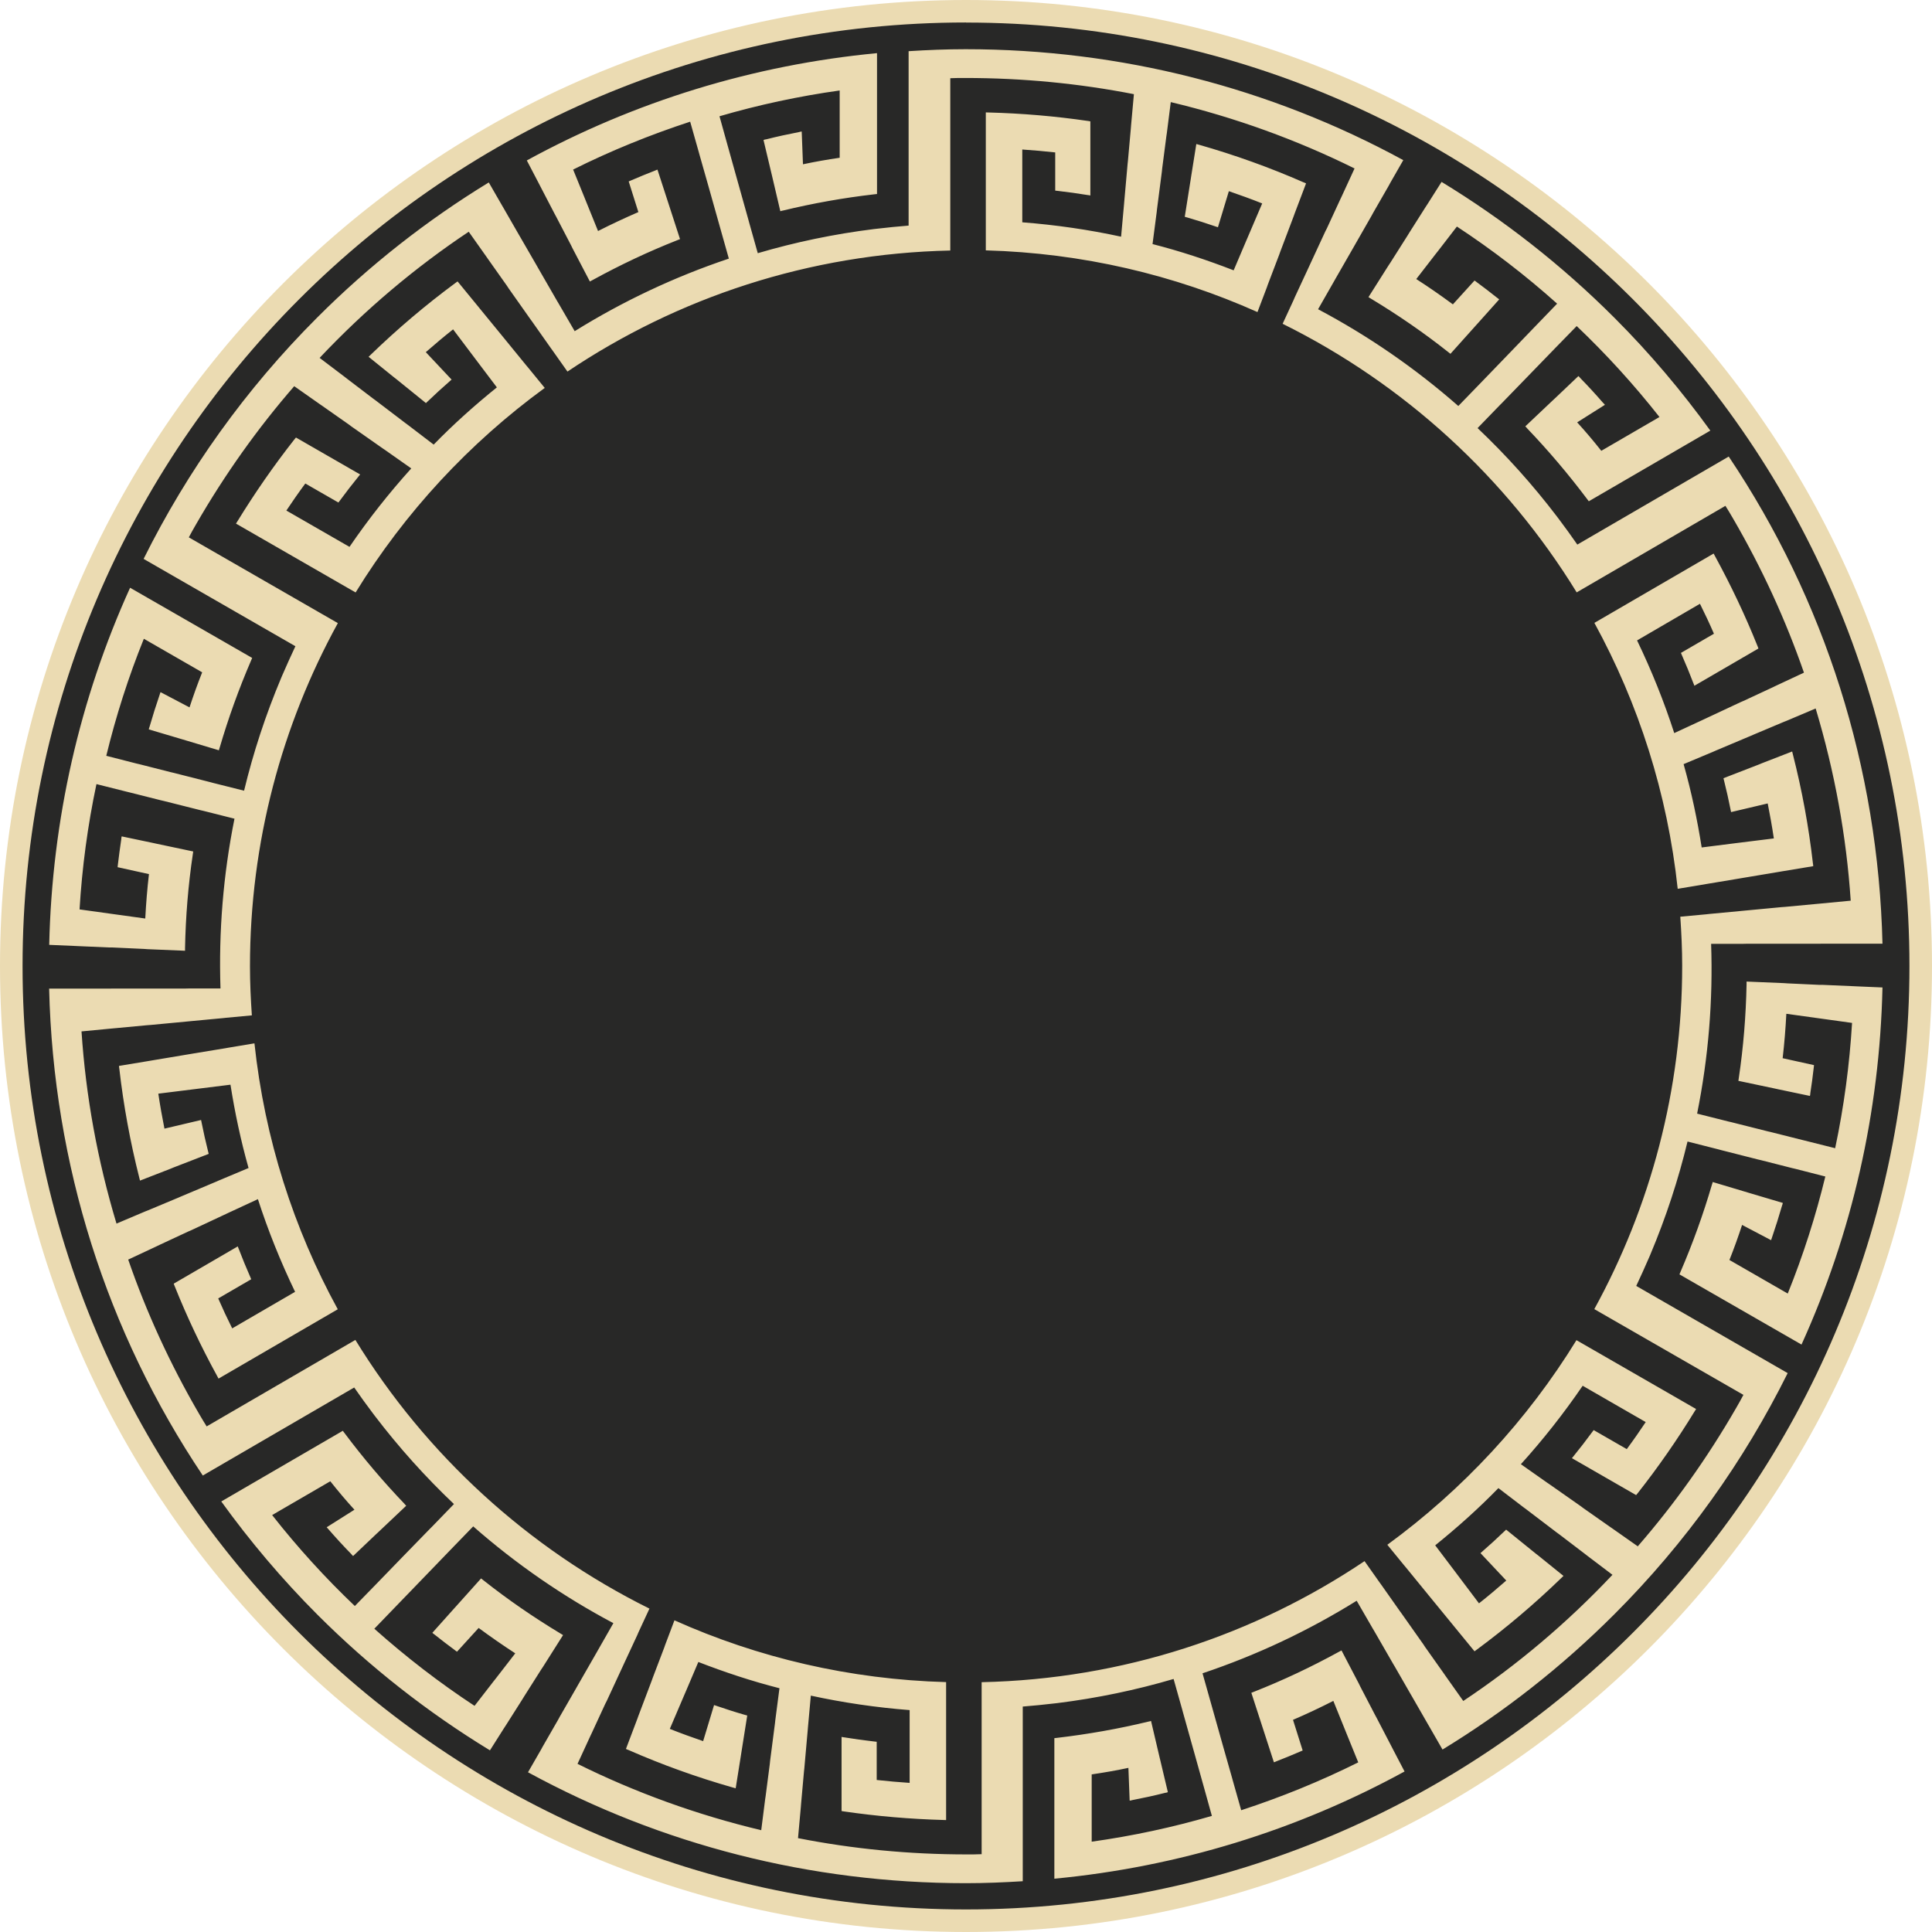
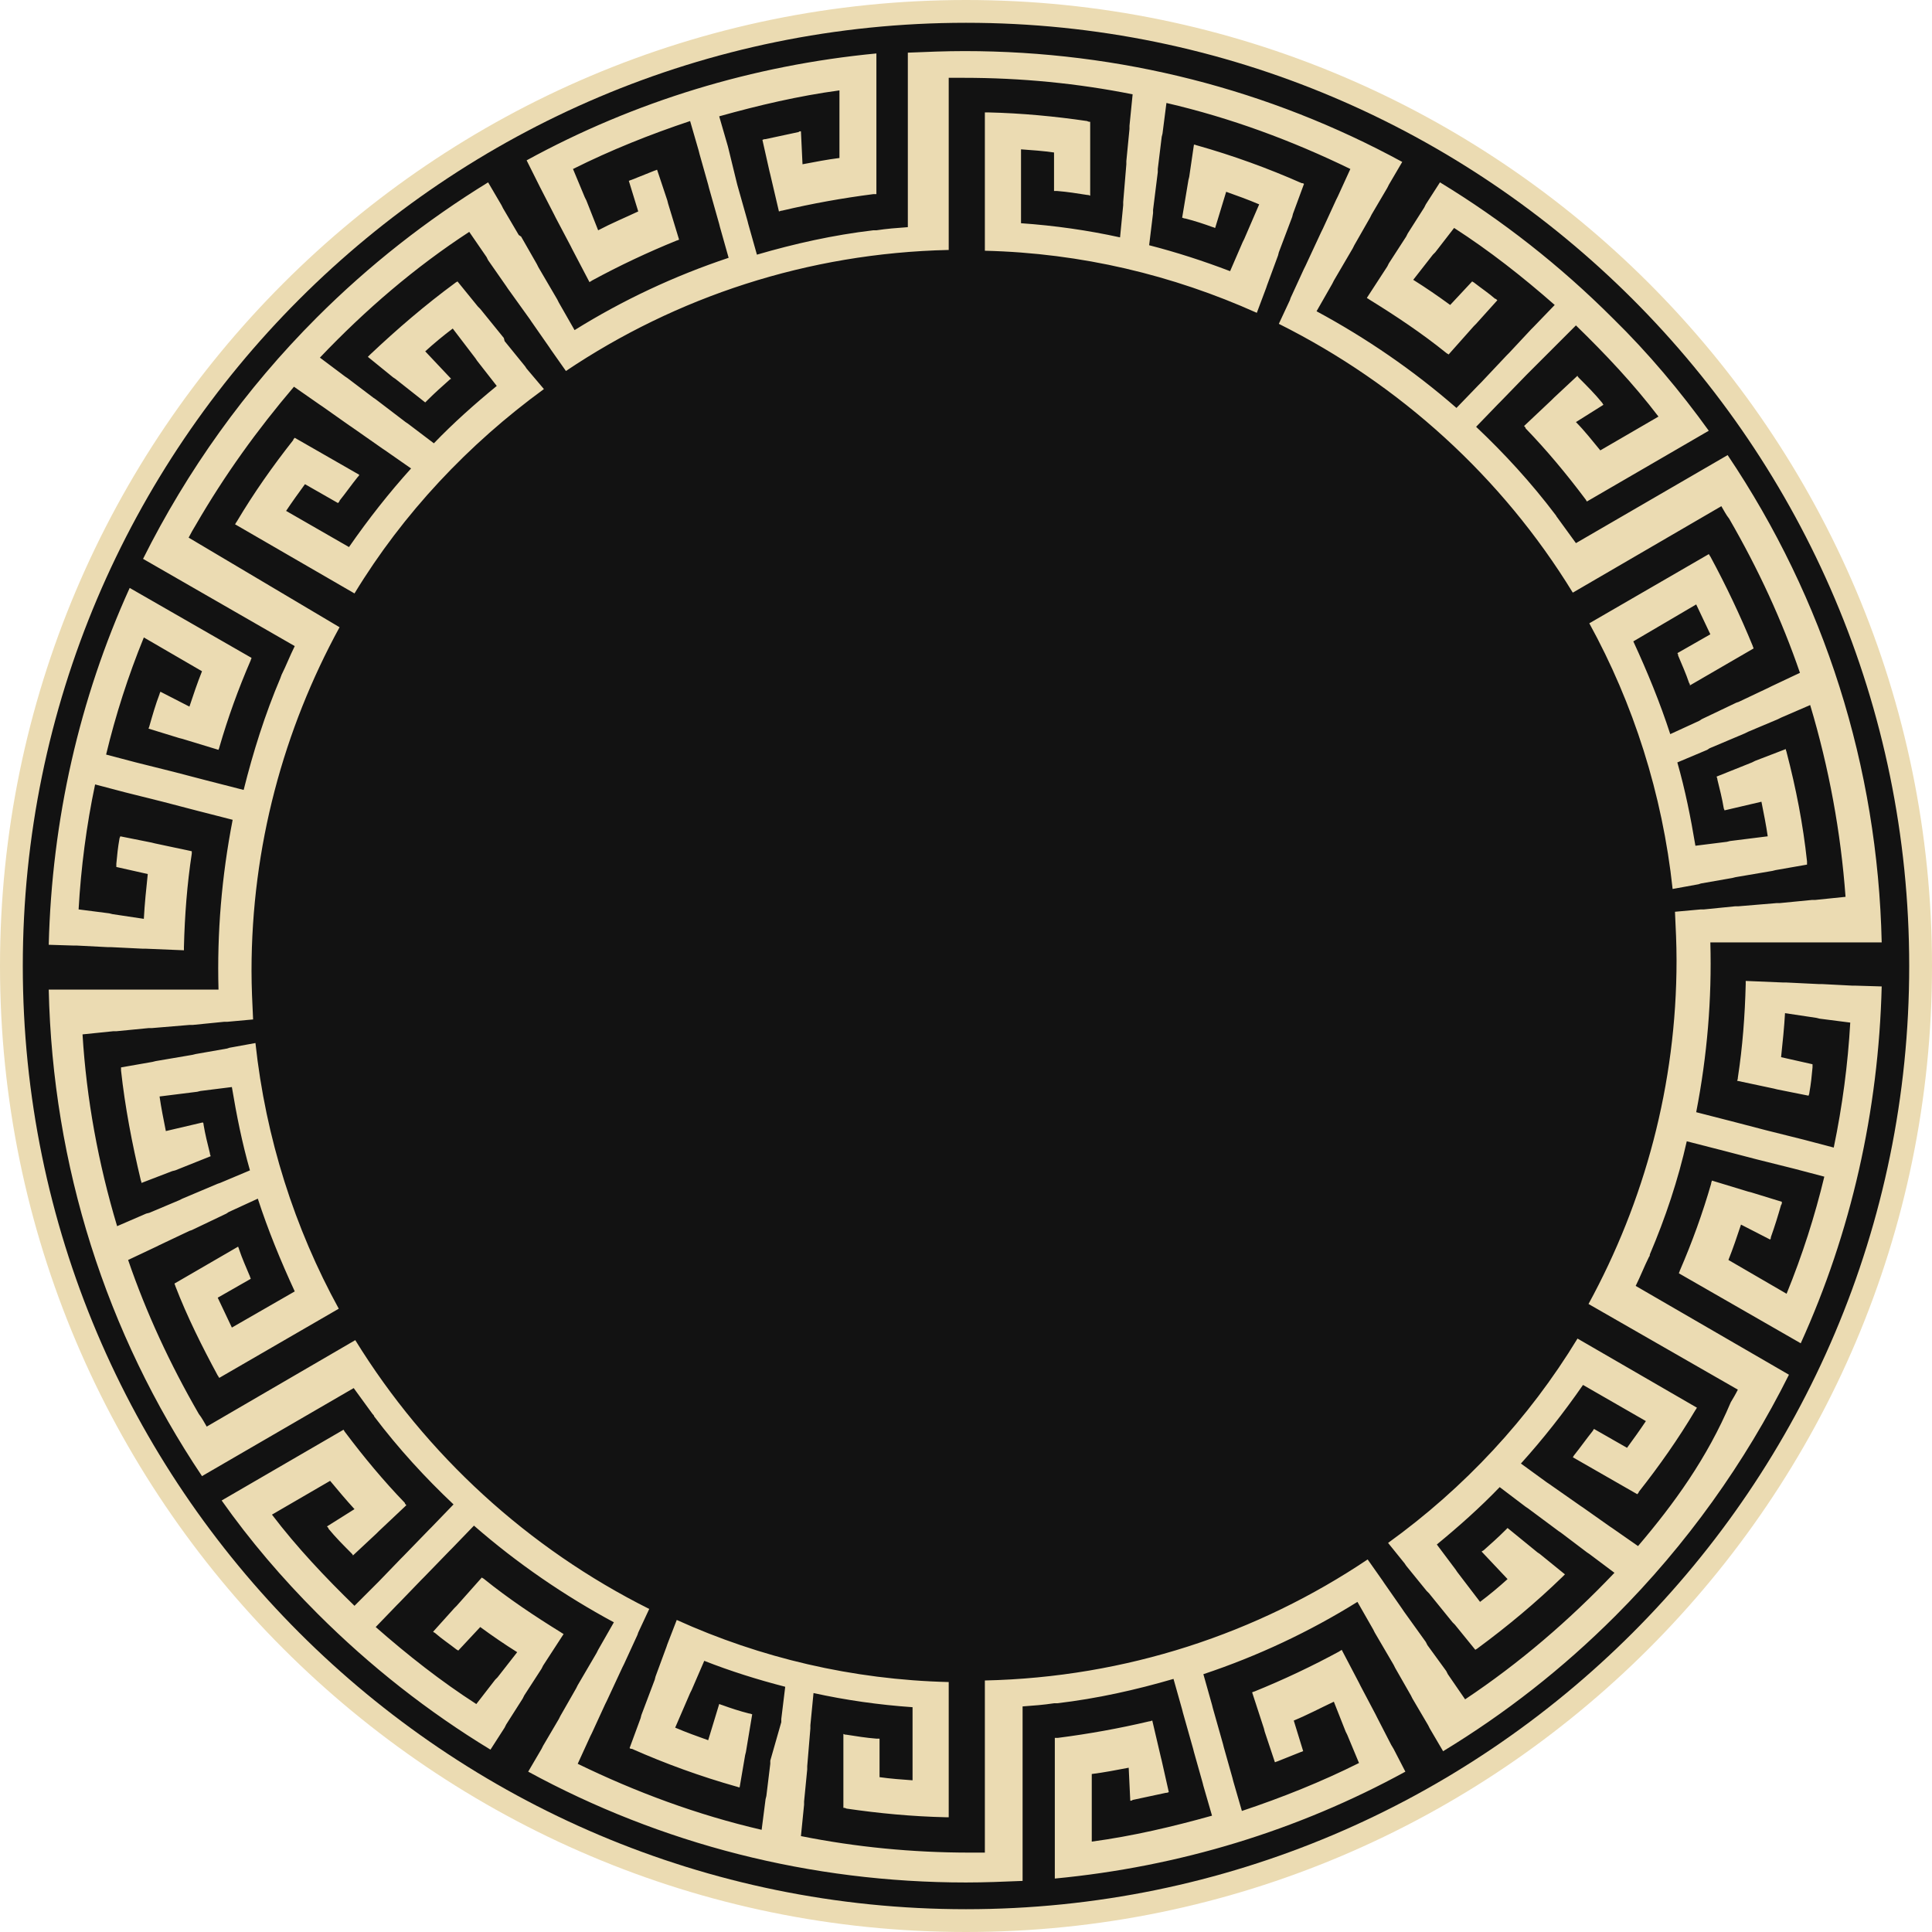
- <svg xmlns="http://www.w3.org/2000/svg" id="Layer_2" data-name="Layer 2" viewBox="0 0 245.78 245.78">
-   <defs>
-     <style>
-       .cls-1 {
-         fill: #282827;
-       }
- 
-       .cls-2 {
-         fill: #ebdbb2;
-       }
-     </style>
-   </defs>
-   <g id="Layer_3" data-name="Layer 3">
+ <svg xmlns="http://www.w3.org/2000/svg" version="1.1" id="Layer_2_00000137810172898165936860000007231966244661373118_" x="0px" y="0px" viewBox="0 0 245.8 245.8" style="enable-background:new 0 0 245.8 245.8;" xml:space="preserve">
+   <style type="text/css">
+ 	.st0{fill:#121212;}
+ 	.st1{fill:#EBDBB2;}
+ </style>
+   <g id="Layer_3">
    <g>
-       <circle class="cls-1" cx="122.89" cy="122.89" r="121.8" />
+       <circle class="st0" cx="122.9" cy="122.9" r="121.8" />
      <g>
-         <path class="cls-2" d="M208.15,163.6c.58-1.24,1.14-2.47,1.67-3.7,.05-.12,.1-.23,.14-.33,1.98-4.71,3.55-9.5,4.72-14.35l3.94,1,.37,.1,4.64,1.18,.39,.09,3.97,1.01,.39,.09,3.83,.98c-1.22,5.02-2.81,10.01-4.78,14.89l-7.42-4.27c.59-1.48,1.12-2.96,1.61-4.46l3.69,1.94c.05-.12,.08-.22,.11-.33,.46-1.35,.89-2.7,1.28-4.06,.05-.12,.08-.23,.1-.35l-3.94-1.17-.37-.11-4.61-1.38c-.02,.12-.06,.25-.1,.35-1.1,3.75-2.43,7.45-3.99,11.07-.04,.11-.09,.21-.14,.33l15.53,8.93c6.41-14.13,9.94-29.51,10.3-45.43l-3.26-.14-.42-.02-3.92-.17h-.42s-4.07-.19-4.07-.19l-.43-.03-4.77-.2c0,.12,0,.24,0,.36-.08,3.99-.4,7.97-.99,11.92-.01,.11-.03,.23-.05,.35l4.69,.99,.41,.09,4,.84c.03-.1,.05-.22,.05-.35,.17-1.06,.31-2.14,.43-3.21,.02-.12,.03-.23,.04-.36l-3.99-.88c.22-1.87,.37-3.75,.47-5.65l4.04,.56,.43,.06,3.89,.54c-.32,5.32-1.03,10.65-2.15,15.94l-3.82-.96-.41-.1-3.97-1-.39-.09-4.65-1.17-.39-.09-3.93-.99c1.44-7.16,2.03-14.41,1.78-21.6h4.06s.43-.01,.43-.01h4.76s.43,0,.43,0h4.07s.42-.01,.42-.01h3.94s.42,0,.42,0h3.27c-.54-22.39-7.32-43.72-19.56-61.97l-19.26,11.2c-.78-1.12-1.57-2.22-2.38-3.29-.08-.1-.15-.2-.22-.29-3.1-4.07-6.47-7.81-10.09-11.24l2.83-2.92,.27-.27,3.34-3.44,.28-.29,2.85-2.94,.28-.29,2.76-2.83c3.74,3.56,7.27,7.43,10.53,11.57l-7.4,4.3c-.99-1.25-2-2.45-3.07-3.62l3.53-2.23c-.08-.1-.15-.18-.24-.26-.94-1.08-1.89-2.12-2.88-3.13-.08-.1-.16-.19-.25-.27l-2.98,2.83-.28,.26-3.5,3.31c.09,.08,.18,.17,.25,.27,2.7,2.82,5.24,5.82,7.61,8.97,.07,.09,.14,.18,.22,.29l15.46-8.99c-3.65-5.05-7.71-9.86-12.2-14.35-6.71-6.71-14.09-12.48-21.99-17.29l-1.78,2.81-.23,.35-2.1,3.31-.22,.36-2.18,3.44-.24,.36-2.55,4.03c.1,.06,.21,.13,.31,.19,3.42,2.06,6.71,4.32,9.84,6.8,.09,.07,.18,.14,.28,.22l3.2-3.57,.28-.31,2.72-3.04c-.08-.07-.17-.15-.28-.22-.84-.67-1.7-1.33-2.57-1.97-.09-.08-.18-.14-.29-.21l-2.75,3.03c-1.52-1.12-3.07-2.2-4.66-3.22l2.5-3.23,.27-.34,2.4-3.11c4.46,2.93,8.72,6.2,12.75,9.81l-2.73,2.83-.29,.3-2.84,2.95-.28,.29-3.33,3.45-.28,.29-2.82,2.91c-5.49-4.82-11.48-8.94-17.84-12.31l2.01-3.52,.21-.37,2.37-4.13,.21-.37,2.02-3.53,.2-.37,1.96-3.41,.2-.37,1.66-2.9c-16.89-9.2-35.91-14.11-55.69-14.11-2.43,0-4.84,.1-7.24,.25V28.7c-1.36,.11-2.71,.24-4.04,.4-.13,.01-.24,.03-.36,.04-5.07,.63-10,1.66-14.79,3.07l-1.1-3.91-.1-.37-1.29-4.61-.11-.39-1.1-3.94-.11-.39-1.06-3.81c4.96-1.45,10.08-2.55,15.29-3.28v8.56c-1.58,.23-3.12,.5-4.67,.83l-.16-4.17c-.13,.01-.23,.04-.34,.07-1.4,.27-2.78,.57-4.16,.92-.13,.01-.24,.04-.36,.09l.95,4,.09,.37,1.1,4.69c.11-.04,.24-.07,.36-.09,3.8-.92,7.67-1.61,11.58-2.06,.11-.01,.23-.03,.36-.04V6.76c-15.76,1.5-30.85,6.16-44.55,13.65l1.54,2.95,.19,.37,1.81,3.48,.2,.37,1.88,3.61,.19,.39,2.21,4.23c.1-.06,.21-.11,.32-.17,3.5-1.92,7.11-3.63,10.82-5.09,.1-.04,.21-.09,.33-.13l-1.48-4.56-.13-.4-1.26-3.88c-.1,.03-.21,.07-.33,.13-1,.39-2.01,.8-3,1.23-.11,.04-.21,.09-.33,.14l1.23,3.9c-1.73,.75-3.44,1.55-5.13,2.41l-1.53-3.78-.16-.4-1.48-3.64c4.77-2.38,9.75-4.41,14.89-6.09l1.07,3.78,.11,.4,1.12,3.94,.11,.39,1.3,4.62,.11,.39,1.1,3.9c-6.92,2.32-13.5,5.43-19.61,9.23l-2.04-3.51-.22-.37-2.38-4.13-.21-.37-2.04-3.53-.21-.36-1.96-3.41-.21-.36-1.66-2.88c-7.84,4.79-15.18,10.53-21.84,17.2-9.11,9.11-16.5,19.48-22.07,30.69l19.31,11.11c-.58,1.24-1.14,2.47-1.67,3.7-.05,.12-.1,.23-.14,.33-1.98,4.71-3.55,9.5-4.72,14.35l-3.94-.99-.37-.1-4.64-1.18-.39-.09-3.97-1.01-.39-.09-3.83-.98c1.22-5.02,2.81-10.01,4.78-14.89l7.42,4.27c-.59,1.48-1.12,2.96-1.61,4.46l-3.69-1.94c-.05,.12-.08,.22-.11,.33-.46,1.35-.89,2.7-1.28,4.06-.05,.12-.08,.23-.1,.35l3.94,1.17,.37,.11,4.61,1.38c.02-.12,.06-.25,.1-.35,1.1-3.75,2.43-7.45,3.99-11.07,.04-.11,.09-.21,.14-.33l-15.53-8.93c-6.41,14.13-9.93,29.51-10.29,45.43l3.25,.14,.42,.02,3.92,.17h.42s4.07,.19,4.07,.19l.43,.03,4.77,.2c0-.12,0-.24,0-.36,.08-3.99,.4-7.97,.99-11.92,.01-.11,.03-.23,.05-.35l-4.69-.99-.41-.09-4-.84c-.03,.1-.05,.22-.05,.35-.16,1.06-.3,2.14-.43,3.21-.02,.12-.03,.23-.04,.36l3.99,.88c-.22,1.87-.37,3.75-.47,5.65l-4.04-.56-.43-.06-3.89-.54c.32-5.32,1.03-10.65,2.15-15.94l3.82,.96,.41,.1,3.97,1,.39,.09,4.65,1.17,.39,.09,3.93,.99c-1.44,7.16-2.02,14.41-1.78,21.6h-4.06s-.43,.01-.43,.01h-4.76s-.43,0-.43,0h-4.07s-.42,.01-.42,.01h-3.94s-.42,0-.42,0h-3.27c.54,22.37,7.31,43.7,19.55,61.94l19.26-11.2c.78,1.12,1.57,2.22,2.38,3.29,.08,.1,.15,.2,.22,.29,3.1,4.07,6.47,7.81,10.09,11.25l-2.83,2.92-.27,.27-3.34,3.43-.28,.29-2.85,2.94-.28,.29-2.76,2.83c-3.74-3.56-7.27-7.43-10.52-11.57l7.4-4.3c.99,1.25,2,2.45,3.07,3.62l-3.53,2.23c.08,.1,.15,.18,.23,.26,.94,1.08,1.89,2.12,2.88,3.13,.08,.1,.16,.19,.25,.27l2.98-2.83,.28-.26,3.5-3.31c-.09-.08-.18-.17-.25-.27-2.7-2.82-5.24-5.82-7.6-8.97-.07-.09-.14-.18-.22-.29l-15.46,8.99c3.65,5.06,7.72,9.88,12.21,14.38,6.7,6.7,14.08,12.47,21.97,17.28l1.78-2.81,.23-.35,2.1-3.31,.22-.36,2.18-3.44,.24-.36,2.55-4.03c-.1-.06-.21-.13-.31-.19-3.42-2.06-6.71-4.32-9.84-6.8-.09-.07-.18-.14-.28-.22l-3.2,3.57-.28,.31-2.72,3.04c.08,.07,.17,.15,.28,.22,.84,.67,1.7,1.33,2.57,1.97,.09,.08,.18,.14,.29,.21l2.75-3.02c1.52,1.12,3.07,2.2,4.66,3.23l-2.5,3.23-.27,.34-2.41,3.11c-4.46-2.93-8.71-6.21-12.75-9.81l2.73-2.83,.29-.3,2.85-2.95,.28-.29,3.33-3.45,.28-.29,2.82-2.91c5.49,4.82,11.48,8.94,17.83,12.31l-2.01,3.52-.21,.37-2.37,4.13-.21,.37-2.03,3.53-.2,.37-1.96,3.41-.2,.37-1.67,2.9c16.9,9.21,35.92,14.11,55.7,14.11,2.43,0,4.84-.1,7.24-.25v-22.22c1.36-.11,2.71-.24,4.04-.4,.13-.01,.24-.03,.36-.04,5.07-.63,10-1.66,14.79-3.07l1.1,3.91,.1,.37,1.29,4.61,.11,.39,1.1,3.94,.11,.39,1.06,3.81c-4.96,1.45-10.08,2.55-15.29,3.28v-8.56c1.58-.23,3.13-.5,4.67-.83l.16,4.17c.13-.01,.23-.04,.34-.07,1.4-.27,2.78-.57,4.16-.92,.13-.01,.24-.04,.36-.09l-.95-4-.09-.37-1.1-4.69c-.11,.04-.24,.07-.36,.09-3.8,.92-7.67,1.6-11.58,2.06-.11,.01-.23,.03-.36,.04v17.88c15.77-1.5,30.85-6.15,44.55-13.64l-1.54-2.95-.19-.37-1.81-3.48-.2-.37-1.88-3.61-.19-.39-2.21-4.23c-.1,.06-.21,.11-.32,.17-3.5,1.92-7.11,3.63-10.82,5.09-.1,.04-.21,.09-.33,.13l1.48,4.56,.13,.4,1.26,3.88c.1-.03,.21-.07,.33-.13,1-.39,2.01-.8,3-1.23,.11-.04,.21-.09,.33-.14l-1.23-3.9c1.73-.74,3.44-1.55,5.13-2.41l1.53,3.78,.16,.4,1.48,3.64c-4.77,2.38-9.75,4.41-14.89,6.09l-1.07-3.78-.11-.4-1.12-3.94-.11-.39-1.3-4.62-.11-.39-1.1-3.9c6.92-2.32,13.5-5.43,19.61-9.23l2.03,3.51,.22,.37,2.38,4.13,.22,.37,2.03,3.53,.21,.36,1.96,3.41,.21,.36,1.66,2.89c7.85-4.79,15.19-10.54,21.85-17.2,9.11-9.11,16.49-19.48,22.06-30.69l-19.3-11.11Zm.22,33.13l-3.26-2.29-.32-.22-3.39-2.38-.29-.22-3.98-2.79-.31-.21-3.34-2.35c2.81-3.11,5.44-6.44,7.86-9.98l8.02,4.62c-.78,1.17-1.58,2.32-2.41,3.44l-4.21-2.42c-.07,.09-.15,.2-.22,.29-.75,1.02-1.52,2.02-2.32,3-.08,.1-.15,.2-.23,.28l8.17,4.7c.08-.09,.16-.19,.23-.28,2.58-3.28,4.99-6.74,7.21-10.37,.06-.11,.13-.2,.19-.3l-15.22-8.76c-6.25,10.17-14.45,19.01-24.06,26.03l2.15,2.63,.22,.26,2.58,3.16,.26,.32,3.03,3.7,.26,.32,2.59,3.16c.11-.07,.19-.14,.29-.21,3.76-2.78,7.35-5.82,10.76-9.12,.09-.08,.18-.18,.27-.26l-3.22-2.6-.31-.24-3.77-3.05c-.08,.09-.17,.18-.27,.26-.89,.86-1.8,1.69-2.73,2.5-.09,.08-.17,.15-.26,.23l3.28,3.49c-1.13,.99-2.28,1.96-3.47,2.9l-2.88-3.82-.24-.32-2.45-3.24c2.8-2.26,5.5-4.67,8.04-7.28l3.26,2.49,.3,.22,3.85,2.93,.33,.24,3.28,2.5,.32,.25,3.17,2.4c-5.76,6.11-12.13,11.49-18.98,16.05l-2.25-3.18-.25-.36-2.35-3.32-.23-.35-2.76-3.91-.24-.33-2.34-3.32-.21-.29-1.93-2.73c-13.99,9.4-30.71,15.01-48.71,15.4v21.88c-.62,.03-1.25,.03-1.88,.03-7.35,0-14.53-.7-21.48-2.07l.36-3.97,.03-.39,.37-4.13,.04-.36,.43-4.84,.03-.37,.37-4.07c4.1,.89,8.3,1.51,12.57,1.84v9.26c-1.41-.09-2.8-.22-4.19-.37v-4.86c-.11-.01-.24-.03-.36-.04-1.26-.14-2.51-.32-3.75-.52-.13-.01-.24-.03-.36-.06v9.43c.11,.03,.24,.04,.36,.06,4.13,.6,8.33,.96,12.58,1.08,.13,0,.24,.01,.36,.01v-17.55c-12.28-.34-23.95-3.11-34.56-7.86l-1.19,3.15-.11,.32-1.45,3.81-.14,.39-1.69,4.47-.14,.39-1.45,3.83c.11,.06,.21,.1,.33,.14,4.28,1.88,8.71,3.47,13.27,4.77,.11,.04,.24,.07,.36,.1l.65-4.08,.06-.39,.76-4.79c-.11-.03-.24-.06-.36-.1-1.19-.34-2.36-.72-3.53-1.12-.11-.04-.21-.07-.33-.11l-1.39,4.59c-1.42-.49-2.84-1-4.24-1.56l1.88-4.4,.16-.37,1.59-3.74c3.35,1.3,6.79,2.44,10.32,3.34l-.53,4.07-.04,.37-.62,4.8-.04,.4-.53,4.08-.06,.4-.5,3.94c-8.17-1.95-16.01-4.79-23.37-8.44l1.63-3.54,.19-.4,1.71-3.7,.19-.37,2.01-4.34,.17-.37,1.71-3.68,.14-.33,1.4-3.02c-15.45-7.66-28.44-19.56-37.41-34.18l-18.92,11c-.33-.52-.65-1.06-.97-1.61-3.7-6.36-6.7-12.92-9.01-19.61l3.61-1.69,.35-.17,3.76-1.75,.33-.14,4.4-2.06,.34-.16,3.71-1.72c1.29,3.99,2.87,7.93,4.73,11.79l-8,4.65c-.63-1.26-1.22-2.52-1.78-3.81l4.2-2.44c-.05-.11-.1-.22-.14-.33-.51-1.16-.99-2.33-1.44-3.51-.05-.12-.1-.23-.13-.34l-8.15,4.74c.03,.11,.09,.23,.13,.34,1.55,3.87,3.35,7.68,5.4,11.42,.06,.11,.11,.22,.17,.32l15.17-8.82c-5.61-10.25-9.3-21.69-10.6-33.83l-3.3,.55-.33,.06-4.02,.66-.41,.07-4.72,.79-.41,.07-4.04,.67c0,.13,.02,.24,.04,.36,.53,4.65,1.38,9.28,2.54,13.87,.02,.12,.06,.25,.09,.36l3.86-1.5,.36-.15,4.52-1.75c-.03-.11-.07-.24-.09-.36-.3-1.2-.57-2.4-.81-3.61-.02-.12-.05-.22-.07-.34l-4.66,1.1c-.29-1.47-.56-2.96-.78-4.45l4.75-.59,.4-.05,4.03-.5c.56,3.55,1.31,7.1,2.3,10.6l-3.79,1.59-.34,.15-4.46,1.88-.37,.16-3.8,1.59-.38,.15-3.66,1.55c-2.42-8.04-3.91-16.25-4.45-24.45l3.88-.37,.44-.04,4.05-.38,.42-.03,4.76-.45,.41-.04,4.04-.38,.36-.04,3.31-.31c-.14-2.06-.24-4.13-.24-6.22,0-15.82,4.06-30.71,11.18-43.68l-18.96-10.91c.28-.55,.6-1.09,.91-1.64,3.67-6.37,7.86-12.25,12.5-17.59l3.26,2.29,.32,.22,3.39,2.38,.29,.22,3.98,2.79,.31,.21,3.34,2.35c-2.81,3.11-5.44,6.44-7.86,9.98l-8.03-4.62c.78-1.17,1.58-2.32,2.41-3.44l4.21,2.42c.07-.09,.15-.2,.22-.29,.75-1.02,1.52-2.02,2.32-3,.08-.1,.15-.2,.23-.28l-8.17-4.7c-.08,.09-.16,.19-.23,.28-2.58,3.28-4.98,6.74-7.21,10.37-.06,.11-.13,.2-.19,.3l15.22,8.76c6.25-10.17,14.45-19.01,24.06-26.02l-2.15-2.63-.22-.26-2.58-3.16-.26-.32-3.03-3.7-.26-.32-2.59-3.16c-.11,.07-.19,.14-.29,.21-3.76,2.78-7.35,5.82-10.76,9.12-.09,.08-.18,.18-.27,.26l3.22,2.6,.31,.24,3.77,3.05c.08-.09,.17-.18,.27-.26,.89-.86,1.8-1.69,2.73-2.5,.09-.08,.17-.15,.26-.23l-3.28-3.49c1.13-.99,2.28-1.96,3.47-2.9l2.88,3.82,.24,.32,2.45,3.24c-2.8,2.26-5.5,4.67-8.04,7.28l-3.26-2.49-.3-.22-3.85-2.93-.33-.24-3.28-2.5-.32-.25-3.17-2.4c5.76-6.11,12.13-11.49,18.97-16.05l2.25,3.18,.25,.36,2.35,3.32,.23,.35,2.76,3.91,.24,.33,2.34,3.32,.21,.29,1.93,2.73c13.99-9.4,30.71-15.01,48.7-15.4V9.95c.62-.03,1.25-.03,1.88-.03,7.35,0,14.53,.7,21.48,2.06l-.36,3.97-.03,.39-.37,4.13-.04,.36-.43,4.84-.03,.37-.37,4.07c-4.1-.89-8.3-1.5-12.57-1.83v-9.26c1.4,.09,2.8,.22,4.19,.37v4.86c.11,.01,.24,.03,.36,.04,1.26,.14,2.51,.32,3.75,.52,.13,.01,.24,.03,.36,.06V15.44c-.11-.03-.24-.04-.36-.06-4.13-.6-8.33-.96-12.58-1.07-.13,0-.24-.01-.36-.01V31.85c12.28,.34,23.95,3.11,34.56,7.85l1.2-3.16,.11-.32,1.45-3.81,.14-.39,1.69-4.47,.14-.39,1.45-3.83c-.11-.06-.22-.1-.33-.14-4.29-1.88-8.71-3.47-13.27-4.77-.11-.04-.24-.07-.36-.1l-.65,4.08-.06,.39-.76,4.79c.11,.03,.24,.06,.36,.1,1.19,.34,2.36,.72,3.53,1.12,.11,.04,.21,.07,.33,.11l1.39-4.59c1.42,.49,2.84,1,4.24,1.56l-1.88,4.4-.16,.37-1.59,3.74c-3.35-1.3-6.79-2.44-10.32-3.34l.53-4.07,.04-.37,.62-4.8,.04-.4,.53-4.08,.06-.4,.5-3.94c8.17,1.95,16.01,4.79,23.38,8.44l-1.63,3.54-.19,.4-1.71,3.7-.19,.37-2.01,4.34-.17,.37-1.71,3.68-.14,.33-1.4,3.03c15.45,7.65,28.43,19.55,37.41,34.17l18.92-11.01c.33,.52,.65,1.06,.97,1.61,3.7,6.36,6.7,12.92,9.02,19.61l-3.61,1.69-.35,.17-3.76,1.75-.33,.14-4.4,2.06-.34,.16-3.71,1.72c-1.29-3.99-2.87-7.93-4.73-11.79l8-4.66c.63,1.26,1.22,2.52,1.78,3.81l-4.2,2.44c.05,.11,.1,.22,.14,.33,.51,1.16,.99,2.33,1.44,3.51,.05,.12,.1,.23,.13,.34l8.15-4.74c-.03-.11-.09-.23-.13-.34-1.55-3.87-3.36-7.68-5.4-11.42-.06-.11-.11-.22-.17-.32l-15.17,8.82c5.61,10.25,9.3,21.68,10.6,33.83l3.31-.55,.33-.06,4.02-.67,.41-.07,4.72-.79,.41-.07,4.04-.67c0-.13-.02-.24-.04-.36-.53-4.65-1.38-9.28-2.55-13.87-.02-.12-.06-.25-.09-.36l-3.86,1.5-.36,.15-4.52,1.75c.03,.11,.07,.24,.09,.36,.3,1.2,.57,2.4,.81,3.61,.02,.12,.05,.22,.07,.34l4.66-1.1c.29,1.47,.56,2.96,.78,4.45l-4.75,.59-.4,.05-4.03,.51c-.56-3.55-1.31-7.1-2.3-10.6l3.79-1.59,.34-.15,4.46-1.88,.37-.16,3.8-1.6,.38-.15,3.66-1.55c2.42,8.04,3.91,16.25,4.46,24.45l-3.88,.37-.44,.04-4.05,.38-.42,.03-4.76,.45-.41,.04-4.04,.38-.36,.04-3.32,.31c.14,2.06,.24,4.14,.24,6.24,0,15.82-4.06,30.7-11.18,43.68l18.97,10.91c-.28,.55-.6,1.09-.91,1.64-3.67,6.37-7.86,12.25-12.5,17.59Z" />
-         <path class="cls-2" d="M122.89,245.78C55.13,245.78,0,190.65,0,122.89S55.13,0,122.89,0s122.89,55.13,122.89,122.89-55.13,122.89-122.89,122.89Zm0-242.92C56.71,2.87,2.87,56.71,2.87,122.89s53.84,120.02,120.02,120.02,120.02-53.84,120.02-120.02S189.07,2.87,122.89,2.87Z" />
+         <path class="st1" d="M208.1,163.6c0.6-1.2,1.1-2.5,1.7-3.7c0.1-0.1,0.1-0.2,0.1-0.3c2-4.7,3.6-9.5,4.7-14.4l3.9,1l0.4,0.1     l4.6,1.2l0.4,0.1l4,1l0.4,0.1l3.8,1c-1.2,5-2.8,10-4.8,14.9l-7.4-4.3c0.6-1.5,1.1-3,1.6-4.5l3.7,1.9c0.1-0.1,0.1-0.2,0.1-0.3     c0.5-1.4,0.9-2.7,1.3-4.1c0.1-0.1,0.1-0.2,0.1-0.4l-3.9-1.2l-0.4-0.1l-4.6-1.4c0,0.1-0.1,0.2-0.1,0.4c-1.1,3.8-2.4,7.4-4,11.1     c0,0.1-0.1,0.2-0.1,0.3l15.5,8.9c6.4-14.1,9.9-29.5,10.3-45.4l-3.3-0.1l-0.4,0l-3.9-0.2h-0.4l-4.1-0.2l-0.4,0l-4.8-0.2     c0,0.1,0,0.2,0,0.4c-0.1,4-0.4,8-1,11.9c0,0.1,0,0.2-0.1,0.4l4.7,1l0.4,0.1l4,0.8c0-0.1,0.1-0.2,0.1-0.4c0.2-1.1,0.3-2.1,0.4-3.2     c0-0.1,0-0.2,0-0.4l-4-0.9c0.2-1.9,0.4-3.8,0.5-5.6l4,0.6l0.4,0.1l3.9,0.5c-0.3,5.3-1,10.6-2.1,15.9l-3.8-1l-0.4-0.1l-4-1     l-0.4-0.1l-4.6-1.2l-0.4-0.1l-3.9-1c1.4-7.2,2-14.4,1.8-21.6h4.1l0.4,0h4.8h0.4h4.1l0.4,0h3.9h0.4h3.3     c-0.5-22.4-7.3-43.7-19.6-62l-19.3,11.2c-0.8-1.1-1.6-2.2-2.4-3.3c-0.1-0.1-0.1-0.2-0.2-0.3c-3.1-4.1-6.5-7.8-10.1-11.2l2.8-2.9     l0.3-0.3l3.3-3.4l0.3-0.3l2.9-2.9l0.3-0.3l2.8-2.8c3.7,3.6,7.3,7.4,10.5,11.6l-7.4,4.3c-1-1.2-2-2.5-3.1-3.6l3.5-2.2     c-0.1-0.1-0.1-0.2-0.2-0.3c-0.9-1.1-1.9-2.1-2.9-3.1c-0.1-0.1-0.2-0.2-0.2-0.3l-3,2.8l-0.3,0.3l-3.5,3.3c0.1,0.1,0.2,0.2,0.2,0.3     c2.7,2.8,5.2,5.8,7.6,9c0.1,0.1,0.1,0.2,0.2,0.3l15.5-9c-3.6-5-7.7-9.9-12.2-14.3c-6.7-6.7-14.1-12.5-22-17.3l-1.8,2.8l-0.2,0.4     l-2.1,3.3l-0.2,0.4l-2.2,3.4l-0.2,0.4l-2.6,4c0.1,0.1,0.2,0.1,0.3,0.2c3.4,2.1,6.7,4.3,9.8,6.8c0.1,0.1,0.2,0.1,0.3,0.2l3.2-3.6     l0.3-0.3l2.7-3c-0.1-0.1-0.2-0.2-0.3-0.2c-0.8-0.7-1.7-1.3-2.6-2c-0.1-0.1-0.2-0.1-0.3-0.2l-2.8,3c-1.5-1.1-3.1-2.2-4.7-3.2     l2.5-3.2l0.3-0.3l2.4-3.1c4.5,2.9,8.7,6.2,12.8,9.8l-2.7,2.8l-0.3,0.3l-2.8,3l-0.3,0.3l-3.3,3.5l-0.3,0.3l-2.8,2.9     c-5.5-4.8-11.5-8.9-17.8-12.3l2-3.5l0.2-0.4l2.4-4.1l0.2-0.4l2-3.5l0.2-0.4l2-3.4l0.2-0.4l1.7-2.9c-16.9-9.2-35.9-14.1-55.7-14.1     c-2.4,0-4.8,0.1-7.2,0.2v22.2c-1.4,0.1-2.7,0.2-4,0.4c-0.1,0-0.2,0-0.4,0c-5.1,0.6-10,1.7-14.8,3.1l-1.1-3.9l-0.1-0.4l-1.3-4.6     l-0.1-0.4L92.7,19l-0.1-0.4l-1.1-3.8c5-1.4,10.1-2.6,15.3-3.3v8.6c-1.6,0.2-3.1,0.5-4.7,0.8l-0.2-4.2c-0.1,0-0.2,0-0.3,0.1     c-1.4,0.3-2.8,0.6-4.2,0.9c-0.1,0-0.2,0-0.4,0.1l0.9,4l0.1,0.4l1.1,4.7c0.1,0,0.2-0.1,0.4-0.1c3.8-0.9,7.7-1.6,11.6-2.1     c0.1,0,0.2,0,0.4,0V6.8C95.8,8.3,80.7,12.9,67,20.4l1.5,3l0.2,0.4l1.8,3.5l0.2,0.4l1.9,3.6l0.2,0.4l2.2,4.2     c0.1-0.1,0.2-0.1,0.3-0.2c3.5-1.9,7.1-3.6,10.8-5.1c0.1,0,0.2-0.1,0.3-0.1L85,25.9l-0.1-0.4l-1.3-3.9c-0.1,0-0.2,0.1-0.3,0.1     c-1,0.4-2,0.8-3,1.2c-0.1,0-0.2,0.1-0.3,0.1l1.2,3.9c-1.7,0.8-3.4,1.5-5.1,2.4l-1.5-3.8l-0.2-0.4l-1.5-3.6     c4.8-2.4,9.8-4.4,14.9-6.1l1.1,3.8l0.1,0.4l1.1,3.9l0.1,0.4l1.3,4.6l0.1,0.4l1.1,3.9c-6.9,2.3-13.5,5.4-19.6,9.2l-2-3.5l-0.2-0.4     l-2.4-4.1l-0.2-0.4l-2-3.5L66,29.9l-2-3.4l-0.2-0.4l-1.7-2.9C54.3,28,47,33.7,40.3,40.4c-9.1,9.1-16.5,19.5-22.1,30.7l19.3,11.1     c-0.6,1.2-1.1,2.5-1.7,3.7c0,0.1-0.1,0.2-0.1,0.3c-2,4.7-3.5,9.5-4.7,14.3l-3.9-1l-0.4-0.1l-4.6-1.2l-0.4-0.1l-4-1l-0.4-0.1     l-3.8-1c1.2-5,2.8-10,4.8-14.9l7.4,4.3c-0.6,1.5-1.1,3-1.6,4.5l-3.7-1.9c0,0.1-0.1,0.2-0.1,0.3c-0.5,1.3-0.9,2.7-1.3,4.1     c0,0.1-0.1,0.2-0.1,0.3l3.9,1.2l0.4,0.1l4.6,1.4c0-0.1,0.1-0.2,0.1-0.3c1.1-3.8,2.4-7.4,4-11.1c0-0.1,0.1-0.2,0.1-0.3l-15.5-8.9     c-6.4,14.1-9.9,29.5-10.3,45.4l3.2,0.1l0.4,0l3.9,0.2h0.4l4.1,0.2l0.4,0l4.8,0.2c0-0.1,0-0.2,0-0.4c0.1-4,0.4-8,1-11.9     c0-0.1,0-0.2,0-0.3l-4.7-1l-0.4-0.1l-4-0.8c0,0.1-0.1,0.2-0.1,0.3c-0.2,1.1-0.3,2.1-0.4,3.2c0,0.1,0,0.2,0,0.4l4,0.9     c-0.2,1.9-0.4,3.8-0.5,5.7l-4-0.6l-0.4-0.1l-3.9-0.5c0.3-5.3,1-10.7,2.1-15.9l3.8,1l0.4,0.1l4,1l0.4,0.1l4.6,1.2l0.4,0.1l3.9,1     c-1.4,7.2-2,14.4-1.8,21.6H24l-0.4,0h-4.8h-0.4h-4.1l-0.4,0H9.9H9.5H6.2c0.5,22.4,7.3,43.7,19.5,61.9l19.3-11.2     c0.8,1.1,1.6,2.2,2.4,3.3c0.1,0.1,0.2,0.2,0.2,0.3c3.1,4.1,6.5,7.8,10.1,11.2l-2.8,2.9l-0.3,0.3l-3.3,3.4l-0.3,0.3l-2.8,2.9     l-0.3,0.3l-2.8,2.8c-3.7-3.6-7.3-7.4-10.5-11.6l7.4-4.3c1,1.2,2,2.4,3.1,3.6l-3.5,2.2c0.1,0.1,0.2,0.2,0.2,0.3     c0.9,1.1,1.9,2.1,2.9,3.1c0.1,0.1,0.2,0.2,0.2,0.3l3-2.8l0.3-0.3l3.5-3.3c-0.1-0.1-0.2-0.2-0.2-0.3c-2.7-2.8-5.2-5.8-7.6-9     c-0.1-0.1-0.1-0.2-0.2-0.3l-15.5,9c3.6,5.1,7.7,9.9,12.2,14.4c6.7,6.7,14.1,12.5,22,17.3l1.8-2.8l0.2-0.4l2.1-3.3l0.2-0.4     l2.2-3.4l0.2-0.4l2.6-4c-0.1-0.1-0.2-0.1-0.3-0.2c-3.4-2.1-6.7-4.3-9.8-6.8c-0.1-0.1-0.2-0.1-0.3-0.2l-3.2,3.6l-0.3,0.3l-2.7,3     c0.1,0.1,0.2,0.1,0.3,0.2c0.8,0.7,1.7,1.3,2.6,2c0.1,0.1,0.2,0.1,0.3,0.2l2.8-3c1.5,1.1,3.1,2.2,4.7,3.2l-2.5,3.2l-0.3,0.3     l-2.4,3.1c-4.5-2.9-8.7-6.2-12.8-9.8l2.7-2.8l0.3-0.3l2.8-2.9l0.3-0.3l3.3-3.4l0.3-0.3l2.8-2.9c5.5,4.8,11.5,8.9,17.8,12.3     l-2,3.5l-0.2,0.4l-2.4,4.1l-0.2,0.4l-2,3.5l-0.2,0.4l-2,3.4l-0.2,0.4l-1.7,2.9c16.9,9.2,35.9,14.1,55.7,14.1     c2.4,0,4.8-0.1,7.2-0.2v-22.2c1.4-0.1,2.7-0.2,4-0.4c0.1,0,0.2,0,0.4,0c5.1-0.6,10-1.7,14.8-3.1l1.1,3.9l0.1,0.4l1.3,4.6l0.1,0.4     l1.1,3.9l0.1,0.4l1.1,3.8c-5,1.4-10.1,2.6-15.3,3.3v-8.6c1.6-0.2,3.1-0.5,4.7-0.8l0.2,4.2c0.1,0,0.2,0,0.3-0.1     c1.4-0.3,2.8-0.6,4.2-0.9c0.1,0,0.2,0,0.4-0.1l-0.9-4l-0.1-0.4l-1.1-4.7c-0.1,0-0.2,0.1-0.4,0.1c-3.8,0.9-7.7,1.6-11.6,2.1     c-0.1,0-0.2,0-0.4,0V239c15.8-1.5,30.9-6.1,44.6-13.6l-1.5-2.9L177,222l-1.8-3.5l-0.2-0.4l-1.9-3.6l-0.2-0.4l-2.2-4.2     c-0.1,0.1-0.2,0.1-0.3,0.2c-3.5,1.9-7.1,3.6-10.8,5.1c-0.1,0-0.2,0.1-0.3,0.1l1.5,4.6l0.1,0.4l1.3,3.9c0.1,0,0.2-0.1,0.3-0.1     c1-0.4,2-0.8,3-1.2c0.1,0,0.2-0.1,0.3-0.1l-1.2-3.9c1.7-0.7,3.4-1.6,5.1-2.4l1.5,3.8l0.2,0.4l1.5,3.6c-4.8,2.4-9.8,4.4-14.9,6.1     l-1.1-3.8l-0.1-0.4l-1.1-3.9l-0.1-0.4l-1.3-4.6l-0.1-0.4l-1.1-3.9c6.9-2.3,13.5-5.4,19.6-9.2l2,3.5l0.2,0.4l2.4,4.1l0.2,0.4     l2,3.5l0.2,0.4l2,3.4l0.2,0.4l1.7,2.9c7.9-4.8,15.2-10.5,21.9-17.2c9.1-9.1,16.5-19.5,22.1-30.7L208.1,163.6L208.1,163.6z      M208.4,196.7l-3.3-2.3l-0.3-0.2l-3.4-2.4l-0.3-0.2l-4-2.8l-0.3-0.2l-3.3-2.4c2.8-3.1,5.4-6.4,7.9-10l8,4.6     c-0.8,1.2-1.6,2.3-2.4,3.4l-4.2-2.4c-0.1,0.1-0.1,0.2-0.2,0.3c-0.8,1-1.5,2-2.3,3c-0.1,0.1-0.1,0.2-0.2,0.3l8.2,4.7     c0.1-0.1,0.2-0.2,0.2-0.3c2.6-3.3,5-6.7,7.2-10.4c0.1-0.1,0.1-0.2,0.2-0.3l-15.2-8.8c-6.2,10.2-14.4,19-24.1,26l2.1,2.6l0.2,0.3     l2.6,3.2l0.3,0.3l3,3.7l0.3,0.3l2.6,3.2c0.1-0.1,0.2-0.1,0.3-0.2c3.8-2.8,7.4-5.8,10.8-9.1c0.1-0.1,0.2-0.2,0.3-0.3l-3.2-2.6     l-0.3-0.2l-3.8-3.1c-0.1,0.1-0.2,0.2-0.3,0.3c-0.9,0.9-1.8,1.7-2.7,2.5c-0.1,0.1-0.2,0.1-0.3,0.2l3.3,3.5c-1.1,1-2.3,2-3.5,2.9     l-2.9-3.8l-0.2-0.3l-2.4-3.2c2.8-2.3,5.5-4.7,8-7.3l3.3,2.5l0.3,0.2l3.9,2.9l0.3,0.2l3.3,2.5l0.3,0.2l3.2,2.4     c-5.8,6.1-12.1,11.5-19,16.1l-2.2-3.2l-0.2-0.4l-2.4-3.3l-0.2-0.4l-2.8-3.9l-0.2-0.3l-2.3-3.3l-0.2-0.3l-1.9-2.7     c-14,9.4-30.7,15-48.7,15.4v21.9c-0.6,0-1.2,0-1.9,0c-7.3,0-14.5-0.7-21.5-2.1l0.4-4l0-0.4l0.4-4.1l0-0.4l0.4-4.8l0-0.4l0.4-4.1     c4.1,0.9,8.3,1.5,12.6,1.8v9.3c-1.4-0.1-2.8-0.2-4.2-0.4v-4.9c-0.1,0-0.2,0-0.4,0c-1.3-0.1-2.5-0.3-3.8-0.5c-0.1,0-0.2,0-0.4-0.1     v9.4c0.1,0,0.2,0,0.4,0.1c4.1,0.6,8.3,1,12.6,1.1c0.1,0,0.2,0,0.4,0V214c-12.3-0.3-24-3.1-34.6-7.9l-1.2,3.1l-0.1,0.3l-1.4,3.8     l-0.1,0.4l-1.7,4.5l-0.1,0.4l-1.4,3.8c0.1,0.1,0.2,0.1,0.3,0.1c4.3,1.9,8.7,3.5,13.3,4.8c0.1,0,0.2,0.1,0.4,0.1l0.7-4.1l0.1-0.4     l0.8-4.8c-0.1,0-0.2-0.1-0.4-0.1c-1.2-0.3-2.4-0.7-3.5-1.1c-0.1,0-0.2-0.1-0.3-0.1l-1.4,4.6c-1.4-0.5-2.8-1-4.2-1.6l1.9-4.4     l0.2-0.4l1.6-3.7c3.3,1.3,6.8,2.4,10.3,3.3l-0.5,4.1l0,0.4L98,224l0,0.4l-0.5,4.1l-0.1,0.4l-0.5,3.9c-8.2-1.9-16-4.8-23.4-8.4     l1.6-3.5l0.2-0.4l1.7-3.7l0.2-0.4l2-4.3l0.2-0.4l1.7-3.7l0.1-0.3l1.4-3c-15.4-7.7-28.4-19.6-37.4-34.2l-18.9,11     c-0.3-0.5-0.6-1.1-1-1.6c-3.7-6.4-6.7-12.9-9-19.6l3.6-1.7l0.4-0.2l3.8-1.8l0.3-0.1l4.4-2.1l0.3-0.2l3.7-1.7     c1.3,4,2.9,7.9,4.7,11.8l-8,4.6c-0.6-1.3-1.2-2.5-1.8-3.8l4.2-2.4c0-0.1-0.1-0.2-0.1-0.3c-0.5-1.2-1-2.3-1.4-3.5     c0-0.1-0.1-0.2-0.1-0.3l-8.1,4.7c0,0.1,0.1,0.2,0.1,0.3c1.5,3.9,3.4,7.7,5.4,11.4c0.1,0.1,0.1,0.2,0.2,0.3l15.2-8.8     c-5.6-10.2-9.3-21.7-10.6-33.8l-3.3,0.6l-0.3,0.1l-4,0.7l-0.4,0.1l-4.7,0.8l-0.4,0.1l-4,0.7c0,0.1,0,0.2,0,0.4     c0.5,4.6,1.4,9.3,2.5,13.9c0,0.1,0.1,0.2,0.1,0.4l3.9-1.5l0.4-0.1l4.5-1.8c0-0.1-0.1-0.2-0.1-0.4c-0.3-1.2-0.6-2.4-0.8-3.6     c0-0.1,0-0.2-0.1-0.3l-4.7,1.1c-0.3-1.5-0.6-3-0.8-4.4l4.8-0.6l0.4-0.1l4-0.5c0.6,3.6,1.3,7.1,2.3,10.6l-3.8,1.6l-0.3,0.1     l-4.5,1.9l-0.4,0.2l-3.8,1.6l-0.4,0.1l-3.7,1.6c-2.4-8-3.9-16.2-4.4-24.4l3.9-0.4l0.4,0l4.1-0.4l0.4,0l4.8-0.4l0.4,0l4-0.4l0.4,0     l3.3-0.3c-0.1-2.1-0.2-4.1-0.2-6.2c0-15.8,4.1-30.7,11.2-43.7L24,68.4c0.3-0.6,0.6-1.1,0.9-1.6c3.7-6.4,7.9-12.2,12.5-17.6     l3.3,2.3l0.3,0.2l3.4,2.4l0.3,0.2l4,2.8l0.3,0.2l3.3,2.3c-2.8,3.1-5.4,6.4-7.9,10l-8-4.6c0.8-1.2,1.6-2.3,2.4-3.4l4.2,2.4     c0.1-0.1,0.2-0.2,0.2-0.3c0.8-1,1.5-2,2.3-3c0.1-0.1,0.2-0.2,0.2-0.3l-8.2-4.7c-0.1,0.1-0.2,0.2-0.2,0.3c-2.6,3.3-5,6.7-7.2,10.4     c-0.1,0.1-0.1,0.2-0.2,0.3l15.2,8.8c6.2-10.2,14.5-19,24.1-26l-2.2-2.6l-0.2-0.3l-2.6-3.2L64.1,43l-3-3.7L60.8,39l-2.6-3.2     c-0.1,0.1-0.2,0.1-0.3,0.2c-3.8,2.8-7.3,5.8-10.8,9.1c-0.1,0.1-0.2,0.2-0.3,0.3l3.2,2.6l0.3,0.2l3.8,3c0.1-0.1,0.2-0.2,0.3-0.3     c0.9-0.9,1.8-1.7,2.7-2.5c0.1-0.1,0.2-0.2,0.3-0.2l-3.3-3.5c1.1-1,2.3-2,3.5-2.9l2.9,3.8l0.2,0.3l2.5,3.2c-2.8,2.3-5.5,4.7-8,7.3     l-3.3-2.5l-0.3-0.2l-3.8-2.9l-0.3-0.2l-3.3-2.5l-0.3-0.2l-3.2-2.4c5.8-6.1,12.1-11.5,19-16l2.2,3.2l0.2,0.4l2.3,3.3l0.2,0.3     l2.8,3.9l0.2,0.3l2.3,3.3l0.2,0.3l1.9,2.7c14-9.4,30.7-15,48.7-15.4V9.9c0.6,0,1.2,0,1.9,0c7.3,0,14.5,0.7,21.5,2.1l-0.4,4l0,0.4     l-0.4,4.1l0,0.4l-0.4,4.8l0,0.4l-0.4,4.1c-4.1-0.9-8.3-1.5-12.6-1.8V19c1.4,0.1,2.8,0.2,4.2,0.4v4.9c0.1,0,0.2,0,0.4,0     c1.3,0.1,2.5,0.3,3.8,0.5c0.1,0,0.2,0,0.4,0.1v-9.4c-0.1,0-0.2,0-0.4-0.1c-4.1-0.6-8.3-1-12.6-1.1c-0.1,0-0.2,0-0.4,0v17.6     c12.3,0.3,23.9,3.1,34.6,7.9l1.2-3.2l0.1-0.3l1.4-3.8l0.1-0.4l1.7-4.5l0.1-0.4l1.4-3.8c-0.1-0.1-0.2-0.1-0.3-0.1     c-4.3-1.9-8.7-3.5-13.3-4.8c-0.1,0-0.2-0.1-0.4-0.1l-0.6,4.1l-0.1,0.4l-0.8,4.8c0.1,0,0.2,0.1,0.4,0.1c1.2,0.3,2.4,0.7,3.5,1.1     c0.1,0,0.2,0.1,0.3,0.1l1.4-4.6c1.4,0.5,2.8,1,4.2,1.6l-1.9,4.4l-0.2,0.4l-1.6,3.7c-3.4-1.3-6.8-2.4-10.3-3.3l0.5-4.1l0-0.4     l0.6-4.8l0-0.4l0.5-4.1l0.1-0.4l0.5-3.9c8.2,1.9,16,4.8,23.4,8.4l-1.6,3.5l-0.2,0.4l-1.7,3.7l-0.2,0.4l-2,4.3l-0.2,0.4l-1.7,3.7     l-0.1,0.3l-1.4,3c15.4,7.7,28.4,19.5,37.4,34.2l18.9-11c0.3,0.5,0.6,1.1,1,1.6c3.7,6.4,6.7,12.9,9,19.6l-3.6,1.7l-0.4,0.2     l-3.8,1.8l-0.3,0.1l-4.4,2.1l-0.3,0.2l-3.7,1.7c-1.3-4-2.9-7.9-4.7-11.8l8-4.7c0.6,1.3,1.2,2.5,1.8,3.8l-4.2,2.4     c0.1,0.1,0.1,0.2,0.1,0.3c0.5,1.2,1,2.3,1.4,3.5c0.1,0.1,0.1,0.2,0.1,0.3l8.1-4.7c0-0.1-0.1-0.2-0.1-0.3     c-1.6-3.9-3.4-7.7-5.4-11.4c-0.1-0.1-0.1-0.2-0.2-0.3l-15.2,8.8c5.6,10.2,9.3,21.7,10.6,33.8l3.3-0.6l0.3-0.1l4-0.7l0.4-0.1     l4.7-0.8l0.4-0.1l4-0.7c0-0.1,0-0.2,0-0.4c-0.5-4.7-1.4-9.3-2.6-13.9c0-0.1-0.1-0.2-0.1-0.4l-3.9,1.5l-0.4,0.2l-4.5,1.8     c0,0.1,0.1,0.2,0.1,0.4c0.3,1.2,0.6,2.4,0.8,3.6c0,0.1,0.1,0.2,0.1,0.3l4.7-1.1c0.3,1.5,0.6,3,0.8,4.4l-4.8,0.6l-0.4,0.1l-4,0.5     c-0.6-3.6-1.3-7.1-2.3-10.6l3.8-1.6l0.3-0.2l4.5-1.9l0.4-0.2l3.8-1.6l0.4-0.2l3.7-1.6c2.4,8,3.9,16.2,4.5,24.4l-3.9,0.4l-0.4,0     l-4.1,0.4l-0.4,0l-4.8,0.4l-0.4,0l-4,0.4l-0.4,0l-3.3,0.3c0.1,2.1,0.2,4.1,0.2,6.2c0,15.8-4.1,30.7-11.2,43.7l19,10.9     c-0.3,0.6-0.6,1.1-0.9,1.6C217.2,185.5,213,191.3,208.4,196.7L208.4,196.7z" />
+         <path class="st1" d="M122.9,245.8C55.1,245.8,0,190.6,0,122.9S55.1,0,122.9,0s122.9,55.1,122.9,122.9S190.6,245.8,122.9,245.8z      M122.9,2.9c-66.2,0-120,53.8-120,120s53.8,120,120,120s120-53.8,120-120S189.1,2.9,122.9,2.9L122.9,2.9z" />
      </g>
    </g>
  </g>
</svg>
